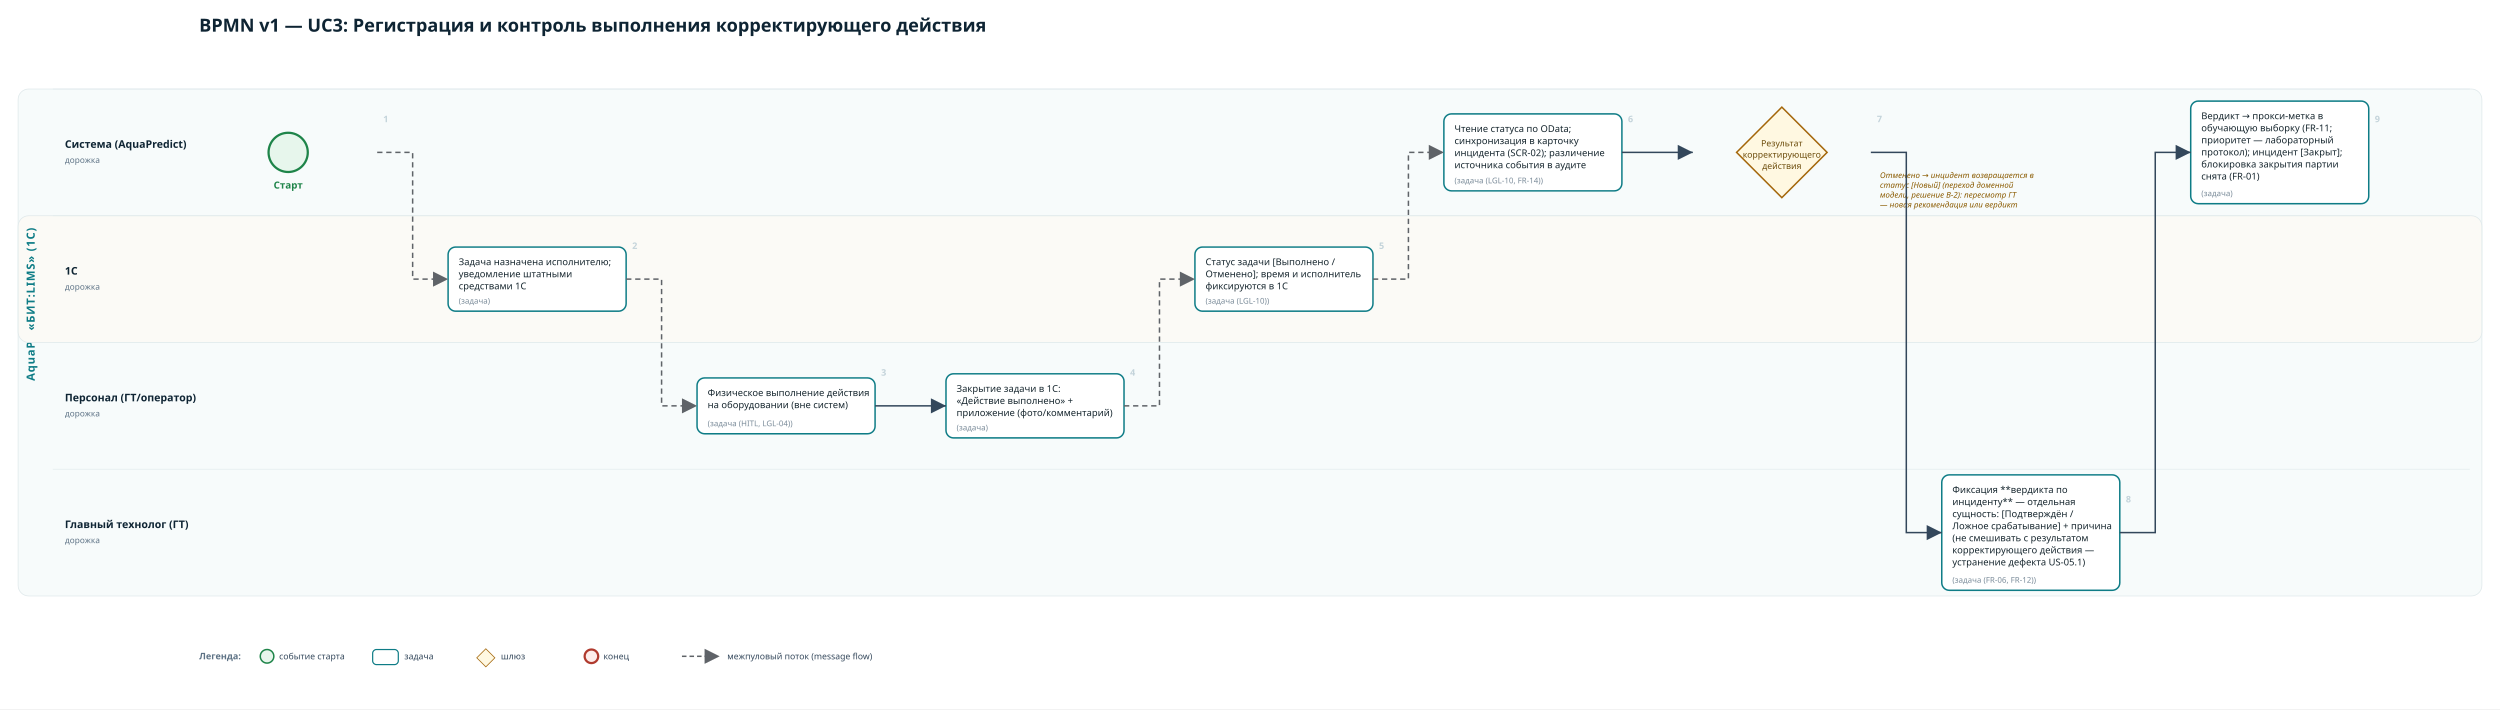
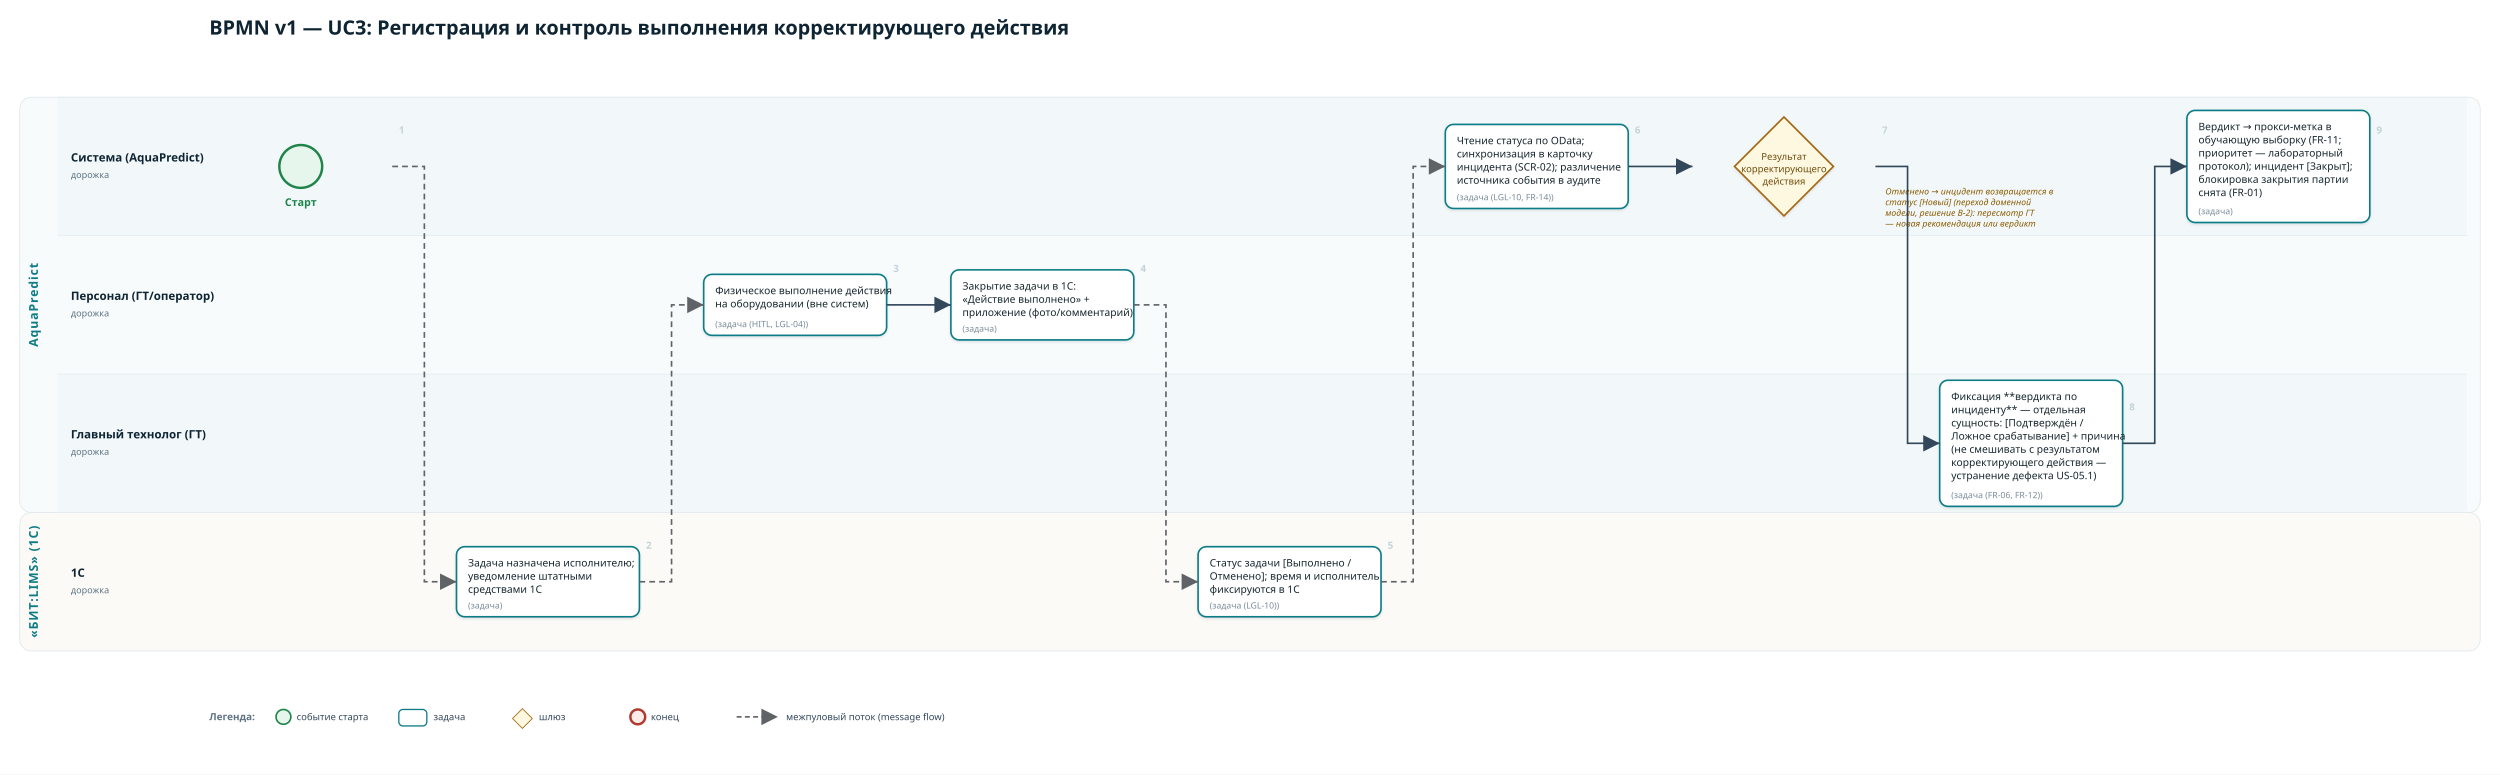
- <svg xmlns="http://www.w3.org/2000/svg" viewBox="0 0 3314 940" width="3314" height="940" font-family="Manrope, Segoe UI, system-ui, sans-serif">
+ <svg xmlns="http://www.w3.org/2000/svg" viewBox="0 0 3034 940" width="3034" height="940" font-family="Manrope, Segoe UI, system-ui, sans-serif">
  <defs>
    <marker id="arr" markerWidth="12" markerHeight="12" refX="10" refY="5" orient="auto">
      <path d="M0,0 L10,5 L0,10 z" fill="#33475b" />
    </marker>
    <marker id="arrm" markerWidth="12" markerHeight="12" refX="10" refY="5" orient="auto">
      <path d="M0,0 L10,5 L0,10 z" fill="#5f6368" />
    </marker>
+     <filter id="sh" x="-12%" y="-12%" width="130%" height="130%">
+       <feDropShadow dx="0" dy="1.5" stdDeviation="2" flood-color="#0e2433" flood-opacity="0.12" />
+     </filter>
  </defs>
-   <rect x="0" y="0" width="3314" height="940" fill="#ffffff" />
-   <text x="264" y="42" font-family="Unbounded, Manrope, sans-serif" font-size="24" font-weight="700" fill="#0e2433">BPMN v1 — UC3: Регистрация и контроль выполнения корректирующего действия</text>
-   <rect x="24" y="118" width="3266" height="672" rx="14" fill="#f7fbfb" stroke="#dfe8ea" />
-   <text transform="translate(46,454.0) rotate(-90)" text-anchor="middle" font-family="Unbounded, Manrope, sans-serif" font-size="15" font-weight="700" fill="#0e7c86" letter-spacing="1">AquaPredict</text>
-   <rect x="24" y="286" width="3266" height="168" rx="14" fill="#fbfaf6" stroke="#dfe8ea" />
-   <text transform="translate(46,370.0) rotate(-90)" text-anchor="middle" font-family="Unbounded, Manrope, sans-serif" font-size="15" font-weight="700" fill="#0e7c86" letter-spacing="1">«БИТ:LIMS» (1С)</text>
-   <line x1="70" y1="118" x2="3274" y2="118" stroke="#e3ecee" />
+   <rect x="0" y="0" width="3034" height="940" fill="#ffffff" />
+   <text x="254" y="42" font-family="Unbounded, Manrope, sans-serif" font-size="24" font-weight="700" fill="#0e2433">BPMN v1 — UC3: Регистрация и контроль выполнения корректирующего действия</text>
+   <rect x="24" y="118" width="2986" height="504" rx="14" fill="#f7fbfb" stroke="#dfe8ea" />
+   <text transform="translate(46,370.0) rotate(-90)" text-anchor="middle" font-family="Unbounded, Manrope, sans-serif" font-size="15" font-weight="700" fill="#0e7c86" letter-spacing="1">AquaPredict</text>
+   <rect x="24" y="622" width="2986" height="168" rx="14" fill="#fbfaf6" stroke="#dfe8ea" />
+   <text transform="translate(46,706.0) rotate(-90)" text-anchor="middle" font-family="Unbounded, Manrope, sans-serif" font-size="15" font-weight="700" fill="#0e7c86" letter-spacing="1">«БИТ:LIMS» (1С)</text>
+   <rect x="70" y="118" width="2924" height="168" fill="#eef6f7" opacity="0.55" />
+   <line x1="70" y1="118" x2="2994" y2="118" stroke="#e3ecee" />
  <text x="86" y="196.0" font-size="14" font-weight="700" fill="#0e2433">Система (AquaPredict)</text>
  <text x="86" y="216.0" font-size="11" fill="#5d7285">дорожка</text>
-   <line x1="70" y1="286" x2="3274" y2="286" stroke="#e3ecee" />
-   <text x="86" y="364.0" font-size="14" font-weight="700" fill="#0e2433">1С</text>
+   <line x1="70" y1="286" x2="2994" y2="286" stroke="#e3ecee" />
+   <text x="86" y="364.0" font-size="14" font-weight="700" fill="#0e2433">Персонал (ГТ/оператор)</text>
  <text x="86" y="384.0" font-size="11" fill="#5d7285">дорожка</text>
-   <line x1="70" y1="454" x2="3274" y2="454" stroke="#e3ecee" />
-   <text x="86" y="532.0" font-size="14" font-weight="700" fill="#0e2433">Персонал (ГТ/оператор)</text>
+   <rect x="70" y="454" width="2924" height="168" fill="#eef6f7" opacity="0.55" />
+   <line x1="70" y1="454" x2="2994" y2="454" stroke="#e3ecee" />
+   <text x="86" y="532.0" font-size="14" font-weight="700" fill="#0e2433">Главный технолог (ГТ)</text>
  <text x="86" y="552.0" font-size="11" fill="#5d7285">дорожка</text>
-   <line x1="70" y1="622" x2="3274" y2="622" stroke="#e3ecee" />
-   <text x="86" y="700.0" font-size="14" font-weight="700" fill="#0e2433">Главный технолог (ГТ)</text>
+   <line x1="70" y1="622" x2="2994" y2="622" stroke="#e3ecee" />
+   <text x="86" y="700.0" font-size="14" font-weight="700" fill="#0e2433">1С</text>
  <text x="86" y="720.0" font-size="11" fill="#5d7285">дорожка</text>
-   <circle cx="382.0" cy="202.0" r="26" fill="#e7f6ec" stroke="#1e8449" stroke-width="3" />
-   <text x="382.0" y="250.0" text-anchor="middle" font-size="13" font-weight="700" fill="#1e8449">Старт</text>
-   <text x="508" y="162.0" font-size="12" font-weight="800" fill="#c3d3da">1</text>
-   <rect x="594" y="327.5" width="236" height="85" rx="10" fill="#ffffff" stroke="#0e7c86" stroke-width="2" />
-   <text x="608" y="351.5" font-size="12.5" fill="#16262e">Задача назначена исполнителю;</text>
-   <text x="608" y="367.5" font-size="12.5" fill="#16262e">уведомление штатными</text>
-   <text x="608" y="383.5" font-size="12.5" fill="#16262e">средствами 1С</text>
-   <text x="608" y="402.5" font-size="10.5" fill="#7a8b99">(задача)</text>
-   <text x="838" y="330.0" font-size="12" font-weight="800" fill="#c3d3da">2</text>
-   <rect x="924" y="501.0" width="236" height="74" rx="10" fill="#ffffff" stroke="#0e7c86" stroke-width="2" />
-   <text x="938" y="525.0" font-size="12.5" fill="#16262e">Физическое выполнение действия</text>
-   <text x="938" y="541.0" font-size="12.5" fill="#16262e">на оборудовании (вне систем)</text>
-   <text x="938" y="565.0" font-size="10.5" fill="#7a8b99">(задача (HITL, LGL-04))</text>
-   <text x="1168" y="498.0" font-size="12" font-weight="800" fill="#c3d3da">3</text>
-   <rect x="1254" y="495.5" width="236" height="85" rx="10" fill="#ffffff" stroke="#0e7c86" stroke-width="2" />
-   <text x="1268" y="519.5" font-size="12.5" fill="#16262e">Закрытие задачи в 1С:</text>
-   <text x="1268" y="535.5" font-size="12.5" fill="#16262e">«Действие выполнено» +</text>
-   <text x="1268" y="551.5" font-size="12.5" fill="#16262e">приложение (фото/комментарий)</text>
-   <text x="1268" y="570.5" font-size="10.5" fill="#7a8b99">(задача)</text>
-   <text x="1498" y="498.0" font-size="12" font-weight="800" fill="#c3d3da">4</text>
-   <rect x="1584" y="327.5" width="236" height="85" rx="10" fill="#ffffff" stroke="#0e7c86" stroke-width="2" />
-   <text x="1598" y="351.5" font-size="12.5" fill="#16262e">Статус задачи [Выполнено /</text>
-   <text x="1598" y="367.5" font-size="12.5" fill="#16262e">Отменено]; время и исполнитель</text>
-   <text x="1598" y="383.5" font-size="12.5" fill="#16262e">фиксируются в 1С</text>
-   <text x="1598" y="402.5" font-size="10.5" fill="#7a8b99">(задача (LGL-10))</text>
-   <text x="1828" y="330.0" font-size="12" font-weight="800" fill="#c3d3da">5</text>
-   <rect x="1914" y="151.0" width="236" height="102" rx="10" fill="#ffffff" stroke="#0e7c86" stroke-width="2" />
-   <text x="1928" y="175.0" font-size="12.5" fill="#16262e">Чтение статуса по OData;</text>
-   <text x="1928" y="191.0" font-size="12.5" fill="#16262e">синхронизация в карточку</text>
-   <text x="1928" y="207.0" font-size="12.5" fill="#16262e">инцидента (SCR-02); различение</text>
-   <text x="1928" y="223.0" font-size="12.5" fill="#16262e">источника события в аудите</text>
-   <text x="1928" y="243.0" font-size="10.5" fill="#7a8b99">(задача (LGL-10, FR-14))</text>
-   <text x="2158" y="162.0" font-size="12" font-weight="800" fill="#c3d3da">6</text>
-   <path d="M2362.0 142.0 L2422.0 202.0 L2362.0 262.0 L2302.0 202.0 Z" fill="#fff8e1" stroke="#a3660a" stroke-width="2" />
-   <text x="2362.0" y="194.0" text-anchor="middle" font-size="11.5" fill="#6b4b0a">Результат</text>
-   <text x="2362.0" y="209.0" text-anchor="middle" font-size="11.5" fill="#6b4b0a">корректирующего</text>
-   <text x="2362.0" y="224.0" text-anchor="middle" font-size="11.5" fill="#6b4b0a">действия</text>
-   <text x="2488" y="162.0" font-size="12" font-weight="800" fill="#c3d3da">7</text>
-   <text x="2492" y="236.0" font-size="10.5" font-style="italic" fill="#8a5a00">Отменено → инцидент возвращается в</text>
-   <text x="2492" y="249.0" font-size="10.5" font-style="italic" fill="#8a5a00">статус [Новый] (переход доменной</text>
-   <text x="2492" y="262.0" font-size="10.5" font-style="italic" fill="#8a5a00">модели, решение В-2): пересмотр ГТ</text>
-   <text x="2492" y="275.0" font-size="10.5" font-style="italic" fill="#8a5a00">— новая рекомендация или вердикт</text>
-   <rect x="2574" y="629.5" width="236" height="153" rx="10" fill="#ffffff" stroke="#0e7c86" stroke-width="2" />
-   <text x="2588" y="653.5" font-size="12.5" fill="#16262e">Фиксация **вердикта по</text>
-   <text x="2588" y="669.5" font-size="12.5" fill="#16262e">инциденту** — отдельная</text>
-   <text x="2588" y="685.5" font-size="12.5" fill="#16262e">сущность: [Подтверждён /</text>
-   <text x="2588" y="701.5" font-size="12.5" fill="#16262e">Ложное срабатывание] + причина</text>
-   <text x="2588" y="717.5" font-size="12.5" fill="#16262e">(не смешивать с результатом</text>
-   <text x="2588" y="733.5" font-size="12.5" fill="#16262e">корректирующего действия —</text>
-   <text x="2588" y="749.5" font-size="12.5" fill="#16262e">устранение дефекта US-05.1)</text>
-   <text x="2588" y="772.5" font-size="10.5" fill="#7a8b99">(задача (FR-06, FR-12))</text>
-   <text x="2818" y="666.0" font-size="12" font-weight="800" fill="#c3d3da">8</text>
-   <rect x="2904" y="134.0" width="236" height="136" rx="10" fill="#ffffff" stroke="#0e7c86" stroke-width="2" />
-   <text x="2918" y="158.0" font-size="12.5" fill="#16262e">Вердикт → прокси-метка в</text>
-   <text x="2918" y="174.0" font-size="12.5" fill="#16262e">обучающую выборку (FR-11;</text>
-   <text x="2918" y="190.0" font-size="12.5" fill="#16262e">приоритет — лабораторный</text>
-   <text x="2918" y="206.0" font-size="12.5" fill="#16262e">протокол); инцидент [Закрыт];</text>
-   <text x="2918" y="222.0" font-size="12.5" fill="#16262e">блокировка закрытия партии</text>
-   <text x="2918" y="238.0" font-size="12.5" fill="#16262e">снята (FR-01)</text>
-   <text x="2918" y="260.0" font-size="10.5" fill="#7a8b99">(задача)</text>
-   <text x="3148" y="162.0" font-size="12" font-weight="800" fill="#c3d3da">9</text>
-   <path d="M500 202.0 H547.0 V370.0 H594" fill="none" stroke="#5f6368" stroke-width="2" stroke-dasharray="7 5" marker-end="url(#arrm)" />
-   <path d="M830 370.0 H877.0 V538.0 H924" fill="none" stroke="#5f6368" stroke-width="2" stroke-dasharray="7 5" marker-end="url(#arrm)" />
-   <path d="M1160 538.0 H1207.0 V538.0 H1254" fill="none" stroke="#33475b" stroke-width="2" marker-end="url(#arr)" />
-   <path d="M1490 538.0 H1537.0 V370.0 H1584" fill="none" stroke="#5f6368" stroke-width="2" stroke-dasharray="7 5" marker-end="url(#arrm)" />
-   <path d="M1820 370.0 H1867.0 V202.0 H1914" fill="none" stroke="#5f6368" stroke-width="2" stroke-dasharray="7 5" marker-end="url(#arrm)" />
-   <path d="M2150 202.0 H2197.0 V202.0 H2244" fill="none" stroke="#33475b" stroke-width="2" marker-end="url(#arr)" />
-   <path d="M2480 202.0 H2527.0 V706.0 H2574" fill="none" stroke="#33475b" stroke-width="2" marker-end="url(#arr)" />
-   <path d="M2810 706.0 H2857.0 V202.0 H2904" fill="none" stroke="#33475b" stroke-width="2" marker-end="url(#arr)" />
-   <text x="264" y="874" font-size="12" font-weight="700" fill="#5d7285">Легенда:</text>
-   <circle cx="354" cy="870" r="9" fill="#e7f6ec" stroke="#1e8449" stroke-width="2" />
-   <text x="370" y="874" font-size="11.5" fill="#33475b">событие старта</text>
-   <rect x="494" y="861" width="34" height="20" rx="5" fill="#ffffff" stroke="#0e7c86" stroke-width="1.6" />
-   <text x="536" y="874" font-size="11.5" fill="#33475b">задача</text>
-   <path d="M644 860 l12 12 l-12 12 l-12 -12 z" fill="#fff8e1" stroke="#a3660a" />
-   <text x="664" y="874" font-size="11.5" fill="#33475b">шлюз</text>
-   <circle cx="784" cy="870" r="9" fill="#fdecea" stroke="#b03a2e" stroke-width="3" />
-   <text x="800" y="874" font-size="11.5" fill="#33475b">конец</text>
-   <line x1="904" y1="870" x2="954" y2="870" stroke="#5f6368" stroke-width="2" stroke-dasharray="6 4" marker-end="url(#arrm)" />
-   <text x="964" y="874" font-size="11.5" fill="#33475b">межпуловый поток (message flow)</text>
+   <circle cx="365.0" cy="202.0" r="26" fill="#e7f6ec" stroke="#1e8449" stroke-width="3" />
+   <text x="365.0" y="250.0" text-anchor="middle" font-size="13" font-weight="700" fill="#1e8449">Старт</text>
+   <text x="484" y="162.0" font-size="12" font-weight="800" fill="#c3d3da">1</text>
+   <rect x="554" y="663.5" width="222" height="85" rx="10" fill="#ffffff" stroke="#0e7c86" stroke-width="2" filter="url(#sh)" />
+   <text x="568" y="687.5" font-size="12.5" fill="#16262e">Задача назначена исполнителю;</text>
+   <text x="568" y="703.5" font-size="12.5" fill="#16262e">уведомление штатными</text>
+   <text x="568" y="719.5" font-size="12.5" fill="#16262e">средствами 1С</text>
+   <text x="568" y="738.5" font-size="10.5" fill="#7a8b99">(задача)</text>
+   <text x="784" y="666.0" font-size="12" font-weight="800" fill="#c3d3da">2</text>
+   <rect x="854" y="333.0" width="222" height="74" rx="10" fill="#ffffff" stroke="#0e7c86" stroke-width="2" filter="url(#sh)" />
+   <text x="868" y="357.0" font-size="12.5" fill="#16262e">Физическое выполнение действия</text>
+   <text x="868" y="373.0" font-size="12.5" fill="#16262e">на оборудовании (вне систем)</text>
+   <text x="868" y="397.0" font-size="10.5" fill="#7a8b99">(задача (HITL, LGL-04))</text>
+   <text x="1084" y="330.0" font-size="12" font-weight="800" fill="#c3d3da">3</text>
+   <rect x="1154" y="327.5" width="222" height="85" rx="10" fill="#ffffff" stroke="#0e7c86" stroke-width="2" filter="url(#sh)" />
+   <text x="1168" y="351.5" font-size="12.5" fill="#16262e">Закрытие задачи в 1С:</text>
+   <text x="1168" y="367.5" font-size="12.5" fill="#16262e">«Действие выполнено» +</text>
+   <text x="1168" y="383.5" font-size="12.5" fill="#16262e">приложение (фото/комментарий)</text>
+   <text x="1168" y="402.5" font-size="10.5" fill="#7a8b99">(задача)</text>
+   <text x="1384" y="330.0" font-size="12" font-weight="800" fill="#c3d3da">4</text>
+   <rect x="1454" y="663.5" width="222" height="85" rx="10" fill="#ffffff" stroke="#0e7c86" stroke-width="2" filter="url(#sh)" />
+   <text x="1468" y="687.5" font-size="12.5" fill="#16262e">Статус задачи [Выполнено /</text>
+   <text x="1468" y="703.5" font-size="12.5" fill="#16262e">Отменено]; время и исполнитель</text>
+   <text x="1468" y="719.5" font-size="12.5" fill="#16262e">фиксируются в 1С</text>
+   <text x="1468" y="738.5" font-size="10.5" fill="#7a8b99">(задача (LGL-10))</text>
+   <text x="1684" y="666.0" font-size="12" font-weight="800" fill="#c3d3da">5</text>
+   <rect x="1754" y="151.0" width="222" height="102" rx="10" fill="#ffffff" stroke="#0e7c86" stroke-width="2" filter="url(#sh)" />
+   <text x="1768" y="175.0" font-size="12.5" fill="#16262e">Чтение статуса по OData;</text>
+   <text x="1768" y="191.0" font-size="12.5" fill="#16262e">синхронизация в карточку</text>
+   <text x="1768" y="207.0" font-size="12.5" fill="#16262e">инцидента (SCR-02); различение</text>
+   <text x="1768" y="223.0" font-size="12.5" fill="#16262e">источника события в аудите</text>
+   <text x="1768" y="243.0" font-size="10.5" fill="#7a8b99">(задача (LGL-10, FR-14))</text>
+   <text x="1984" y="162.0" font-size="12" font-weight="800" fill="#c3d3da">6</text>
+   <path d="M2165.0 142.0 L2225.0 202.0 L2165.0 262.0 L2105.0 202.0 Z" fill="#fff8e1" stroke="#a3660a" stroke-width="2" filter="url(#sh)" />
+   <text x="2165.0" y="194.0" text-anchor="middle" font-size="11.5" fill="#6b4b0a">Результат</text>
+   <text x="2165.0" y="209.0" text-anchor="middle" font-size="11.5" fill="#6b4b0a">корректирующего</text>
+   <text x="2165.0" y="224.0" text-anchor="middle" font-size="11.5" fill="#6b4b0a">действия</text>
+   <text x="2284" y="162.0" font-size="12" font-weight="800" fill="#c3d3da">7</text>
+   <text x="2288" y="236.0" font-size="10.5" font-style="italic" fill="#8a5a00">Отменено → инцидент возвращается в</text>
+   <text x="2288" y="249.0" font-size="10.5" font-style="italic" fill="#8a5a00">статус [Новый] (переход доменной</text>
+   <text x="2288" y="262.0" font-size="10.5" font-style="italic" fill="#8a5a00">модели, решение В-2): пересмотр ГТ</text>
+   <text x="2288" y="275.0" font-size="10.5" font-style="italic" fill="#8a5a00">— новая рекомендация или вердикт</text>
+   <rect x="2354" y="461.5" width="222" height="153" rx="10" fill="#ffffff" stroke="#0e7c86" stroke-width="2" filter="url(#sh)" />
+   <text x="2368" y="485.5" font-size="12.5" fill="#16262e">Фиксация **вердикта по</text>
+   <text x="2368" y="501.5" font-size="12.5" fill="#16262e">инциденту** — отдельная</text>
+   <text x="2368" y="517.5" font-size="12.5" fill="#16262e">сущность: [Подтверждён /</text>
+   <text x="2368" y="533.5" font-size="12.5" fill="#16262e">Ложное срабатывание] + причина</text>
+   <text x="2368" y="549.5" font-size="12.5" fill="#16262e">(не смешивать с результатом</text>
+   <text x="2368" y="565.5" font-size="12.5" fill="#16262e">корректирующего действия —</text>
+   <text x="2368" y="581.5" font-size="12.5" fill="#16262e">устранение дефекта US-05.1)</text>
+   <text x="2368" y="604.5" font-size="10.5" fill="#7a8b99">(задача (FR-06, FR-12))</text>
+   <text x="2584" y="498.0" font-size="12" font-weight="800" fill="#c3d3da">8</text>
+   <rect x="2654" y="134.0" width="222" height="136" rx="10" fill="#ffffff" stroke="#0e7c86" stroke-width="2" filter="url(#sh)" />
+   <text x="2668" y="158.0" font-size="12.5" fill="#16262e">Вердикт → прокси-метка в</text>
+   <text x="2668" y="174.0" font-size="12.5" fill="#16262e">обучающую выборку (FR-11;</text>
+   <text x="2668" y="190.0" font-size="12.5" fill="#16262e">приоритет — лабораторный</text>
+   <text x="2668" y="206.0" font-size="12.5" fill="#16262e">протокол); инцидент [Закрыт];</text>
+   <text x="2668" y="222.0" font-size="12.5" fill="#16262e">блокировка закрытия партии</text>
+   <text x="2668" y="238.0" font-size="12.5" fill="#16262e">снята (FR-01)</text>
+   <text x="2668" y="260.0" font-size="10.5" fill="#7a8b99">(задача)</text>
+   <text x="2884" y="162.0" font-size="12" font-weight="800" fill="#c3d3da">9</text>
+   <path d="M476 202.0 H515.0 V706.0 H554" fill="none" stroke="#5f6368" stroke-width="2" stroke-dasharray="7 5" marker-end="url(#arrm)" />
+   <path d="M776 706.0 H815.0 V370.0 H854" fill="none" stroke="#5f6368" stroke-width="2" stroke-dasharray="7 5" marker-end="url(#arrm)" />
+   <path d="M1076 370.0 H1115.0 V370.0 H1154" fill="none" stroke="#33475b" stroke-width="2" marker-end="url(#arr)" />
+   <path d="M1376 370.0 H1415.0 V706.0 H1454" fill="none" stroke="#5f6368" stroke-width="2" stroke-dasharray="7 5" marker-end="url(#arrm)" />
+   <path d="M1676 706.0 H1715.0 V202.0 H1754" fill="none" stroke="#5f6368" stroke-width="2" stroke-dasharray="7 5" marker-end="url(#arrm)" />
+   <path d="M1976 202.0 H2015.0 V202.0 H2054" fill="none" stroke="#33475b" stroke-width="2" marker-end="url(#arr)" />
+   <path d="M2276 202.0 H2315.0 V538.0 H2354" fill="none" stroke="#33475b" stroke-width="2" marker-end="url(#arr)" />
+   <path d="M2576 538.0 H2615.0 V202.0 H2654" fill="none" stroke="#33475b" stroke-width="2" marker-end="url(#arr)" />
+   <text x="254" y="874" font-size="12" font-weight="700" fill="#5d7285">Легенда:</text>
+   <circle cx="344" cy="870" r="9" fill="#e7f6ec" stroke="#1e8449" stroke-width="2" />
+   <text x="360" y="874" font-size="11.5" fill="#33475b">событие старта</text>
+   <rect x="484" y="861" width="34" height="20" rx="5" fill="#ffffff" stroke="#0e7c86" stroke-width="1.6" />
+   <text x="526" y="874" font-size="11.5" fill="#33475b">задача</text>
+   <path d="M634 860 l12 12 l-12 12 l-12 -12 z" fill="#fff8e1" stroke="#a3660a" />
+   <text x="654" y="874" font-size="11.5" fill="#33475b">шлюз</text>
+   <circle cx="774" cy="870" r="9" fill="#fdecea" stroke="#b03a2e" stroke-width="3" />
+   <text x="790" y="874" font-size="11.5" fill="#33475b">конец</text>
+   <line x1="894" y1="870" x2="944" y2="870" stroke="#5f6368" stroke-width="2" stroke-dasharray="6 4" marker-end="url(#arrm)" />
+   <text x="954" y="874" font-size="11.5" fill="#33475b">межпуловый поток (message flow)</text>
</svg>
